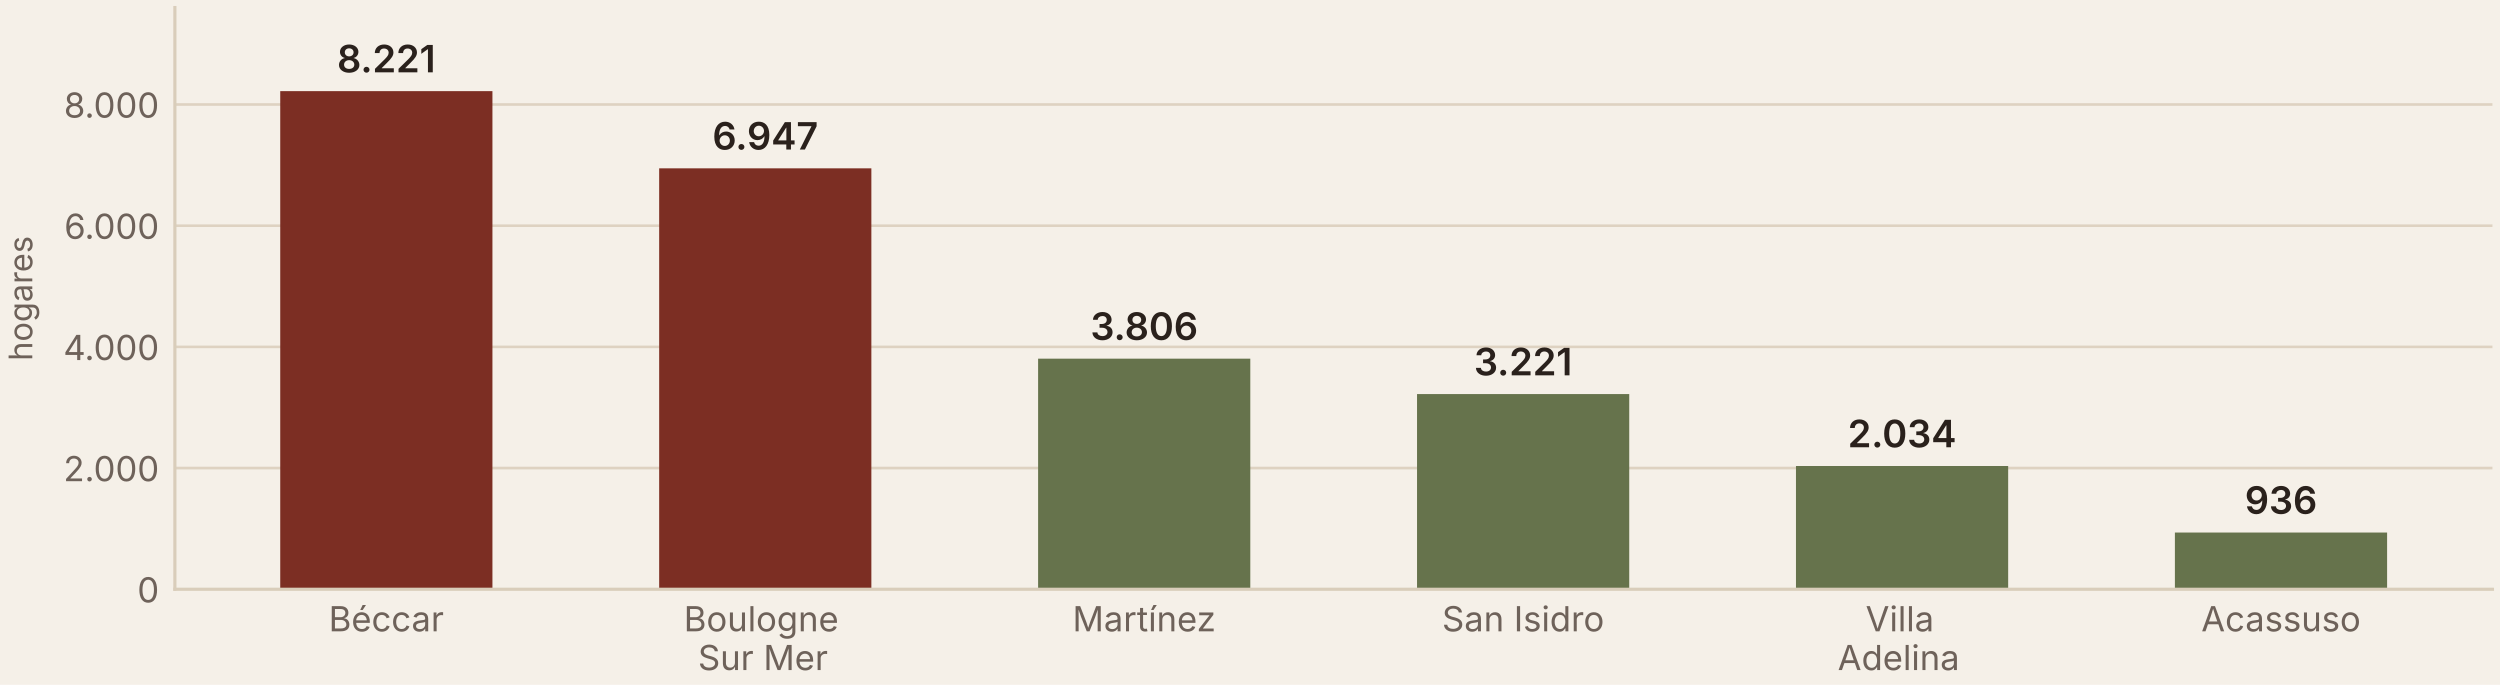
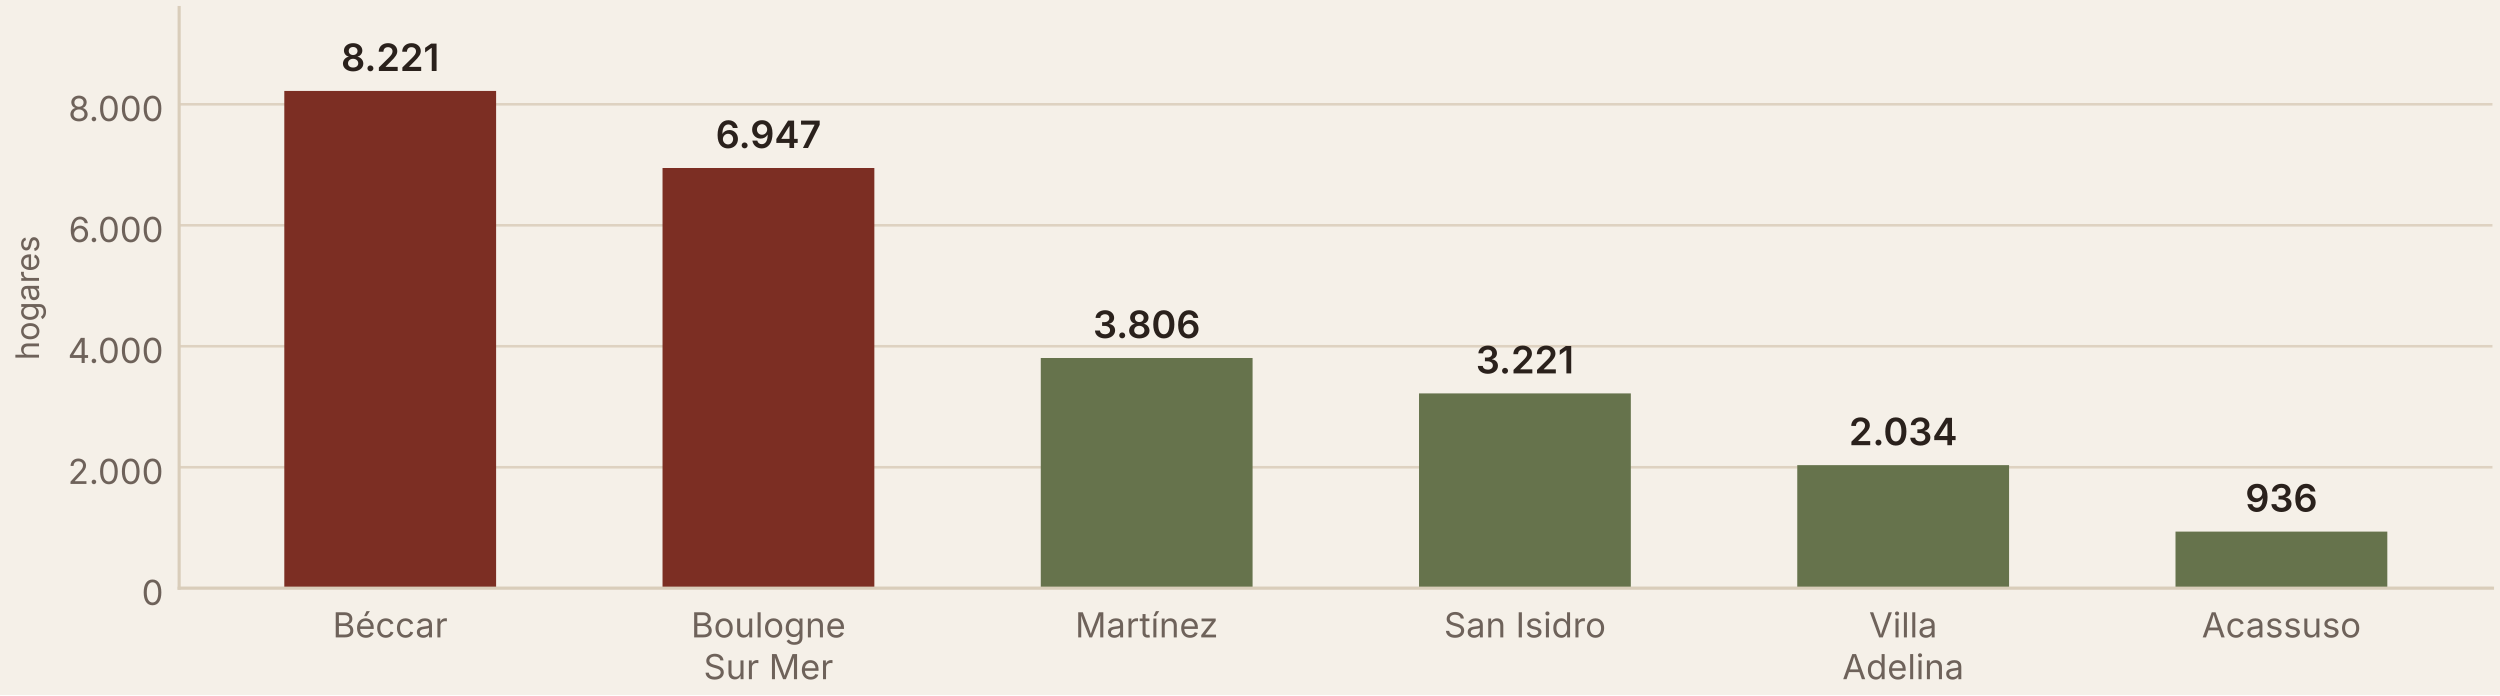
- <svg xmlns="http://www.w3.org/2000/svg" width="476.525pt" height="130.538pt" viewBox="0 0 476.525 130.538" version="1.1">
+ <svg xmlns="http://www.w3.org/2000/svg" width="477.399pt" height="132.731pt" viewBox="0 0 477.399 132.731" version="1.1">
  <defs>
    <style type="text/css">*{stroke-linejoin: round; stroke-linecap: butt}</style>
  </defs>
  <g id="figure_1">
    <g id="patch_1">
-       <path d="M 0 130.538  L 476.525 130.538  L 476.525 0  L 0 0  z " style="fill: #f5f0e8" />
+       <path d="M 0 132.731  L 477.399 132.731  L 477.399 0  L 0 0  z " style="fill: #f5f0e8" />
    </g>
    <g id="axes_1">
      <g id="patch_2">
-         <path d="M 33.335 112.32  L 475.085 112.32  L 475.085 1.44  L 33.335 1.44  z " style="fill: #f5f0e8" />
+         <path d="M 34.209 112.32  L 475.959 112.32  L 475.959 1.44  L 34.209 1.44  z " style="fill: #f5f0e8" />
      </g>
      <g id="matplotlib.axis_1">
        <g id="xtick_1">
          <g id="line2d_1" />
          <g id="text_1">
-             <text style="font-size: 6.6px; font-family: 'Inter'; text-anchor: middle; fill: #6e625a" x="73.639" y="120.335" transform="rotate(-0 73.63855 120.335)">Béccar</text>
+             <text style="font-size: 6.6px; font-family: 'Inter'; text-anchor: middle; fill: #6e625a" x="74.513" y="121.714" transform="rotate(-0 74.51287 121.7138)">Béccar</text>
          </g>
        </g>
        <g id="xtick_2">
          <g id="line2d_2" />
          <g id="text_2">
-             <text style="font-size: 6.6px; font-family: 'Inter'; fill: #6e625a" transform="translate(130.3396 120.335)">Boulogne</text>
-             <text style="font-size: 6.6px; font-family: 'Inter'; fill: #6e625a" transform="translate(133.041 127.7255)">Sur Mer</text>
+             <text style="font-size: 6.6px; font-family: 'Inter'; fill: #6e625a" transform="translate(131.9765 121.7138)">Boulogne</text>
+             <text style="font-size: 6.6px; font-family: 'Inter'; fill: #6e625a" transform="translate(134.3561 129.6995)">Sur Mer</text>
          </g>
        </g>
        <g id="xtick_3">
          <g id="line2d_3" />
          <g id="text_3">
-             <text style="font-size: 6.6px; font-family: 'Inter'; text-anchor: middle; fill: #6e625a" x="218.096" y="120.335" transform="rotate(-0 218.0957 120.335)">Martínez</text>
+             <text style="font-size: 6.6px; font-family: 'Inter'; text-anchor: middle; fill: #6e625a" x="218.97" y="121.714" transform="rotate(-0 218.97 121.7138)">Martínez</text>
          </g>
        </g>
        <g id="xtick_4">
          <g id="line2d_4" />
          <g id="text_4">
-             <text style="font-size: 6.6px; font-family: 'Inter'; text-anchor: middle; fill: #6e625a" x="290.324" y="120.335" transform="rotate(-0 290.3243 120.335)">San Isidro</text>
+             <text style="font-size: 6.6px; font-family: 'Inter'; text-anchor: middle; fill: #6e625a" x="291.199" y="121.714" transform="rotate(-0 291.1986 121.7138)">San Isidro</text>
          </g>
        </g>
        <g id="xtick_5">
          <g id="line2d_5" />
          <g id="text_5">
-             <text style="font-size: 6.6px; font-family: 'Inter'; fill: #6e625a" transform="translate(355.5971 120.335)">Villa</text>
-             <text style="font-size: 6.6px; font-family: 'Inter'; fill: #6e625a" transform="translate(350.2805 127.7255)">Adelina</text>
+             <text style="font-size: 6.6px; font-family: 'Inter'; fill: #6e625a" transform="translate(356.8994 121.7138)">Villa</text>
+             <text style="font-size: 6.6px; font-family: 'Inter'; fill: #6e625a" transform="translate(351.8045 129.6995)">Adelina</text>
          </g>
        </g>
        <g id="xtick_6">
          <g id="line2d_6" />
          <g id="text_6">
-             <text style="font-size: 6.6px; font-family: 'Inter'; text-anchor: middle; fill: #6e625a" x="434.781" y="120.335" transform="rotate(-0 434.7815 120.335)">Acassuso</text>
+             <text style="font-size: 6.6px; font-family: 'Inter'; text-anchor: middle; fill: #6e625a" x="435.656" y="121.714" transform="rotate(-0 435.6558 121.7138)">Acassuso</text>
          </g>
        </g>
      </g>
      <g id="matplotlib.axis_2">
        <g id="ytick_1">
          <g id="line2d_7">
-             <path d="M 33.335 112.32  L 475.085 112.32  " clip-path="url(#p1854fbfebb)" style="fill: none; stroke: #d9cdba; stroke-opacity: 0.85; stroke-width: 0.5; stroke-linecap: square" />
+             <path d="M 34.209 112.32  L 475.959 112.32  " clip-path="url(#p8523acf374)" style="fill: none; stroke: #d9cdba; stroke-opacity: 0.85; stroke-width: 0.5; stroke-linecap: square" />
          </g>
          <g id="line2d_8" />
          <g id="text_7">
-             <text style="font-size: 6.6px; font-family: 'Inter'; text-anchor: end; fill: #6e625a" x="30.335" y="114.827" transform="rotate(-0 30.335 114.8275)">0</text>
+             <text style="font-size: 6.6px; font-family: 'Inter'; text-anchor: end; fill: #6e625a" x="31.209" y="115.517" transform="rotate(-0 31.20932 115.5169)">0</text>
          </g>
        </g>
        <g id="ytick_2">
          <g id="line2d_9">
-             <path d="M 33.335 89.22  L 475.085 89.22  " clip-path="url(#p1854fbfebb)" style="fill: none; stroke: #d9cdba; stroke-opacity: 0.85; stroke-width: 0.5; stroke-linecap: square" />
+             <path d="M 34.209 89.22  L 475.959 89.22  " clip-path="url(#p8523acf374)" style="fill: none; stroke: #d9cdba; stroke-opacity: 0.85; stroke-width: 0.5; stroke-linecap: square" />
          </g>
          <g id="line2d_10" />
          <g id="text_8">
-             <text style="font-size: 6.6px; font-family: 'Inter'; text-anchor: end; fill: #6e625a" x="30.335" y="91.727" transform="rotate(-0 30.335 91.72748)">2.000</text>
+             <text style="font-size: 6.6px; font-family: 'Inter'; text-anchor: end; fill: #6e625a" x="31.209" y="92.417" transform="rotate(-0 31.20932 92.41688)">2.000</text>
          </g>
        </g>
        <g id="ytick_3">
          <g id="line2d_11">
-             <path d="M 33.335 66.12  L 475.085 66.12  " clip-path="url(#p1854fbfebb)" style="fill: none; stroke: #d9cdba; stroke-opacity: 0.85; stroke-width: 0.5; stroke-linecap: square" />
+             <path d="M 34.209 66.12  L 475.959 66.12  " clip-path="url(#p8523acf374)" style="fill: none; stroke: #d9cdba; stroke-opacity: 0.85; stroke-width: 0.5; stroke-linecap: square" />
          </g>
          <g id="line2d_12" />
          <g id="text_9">
-             <text style="font-size: 6.6px; font-family: 'Inter'; text-anchor: end; fill: #6e625a" x="30.335" y="68.627" transform="rotate(-0 30.335 68.62748)">4.000</text>
+             <text style="font-size: 6.6px; font-family: 'Inter'; text-anchor: end; fill: #6e625a" x="31.209" y="69.317" transform="rotate(-0 31.20932 69.31687)">4.000</text>
          </g>
        </g>
        <g id="ytick_4">
          <g id="line2d_13">
-             <path d="M 33.335 43.02  L 475.085 43.02  " clip-path="url(#p1854fbfebb)" style="fill: none; stroke: #d9cdba; stroke-opacity: 0.85; stroke-width: 0.5; stroke-linecap: square" />
+             <path d="M 34.209 43.02  L 475.959 43.02  " clip-path="url(#p8523acf374)" style="fill: none; stroke: #d9cdba; stroke-opacity: 0.85; stroke-width: 0.5; stroke-linecap: square" />
          </g>
          <g id="line2d_14" />
          <g id="text_10">
-             <text style="font-size: 6.6px; font-family: 'Inter'; text-anchor: end; fill: #6e625a" x="30.335" y="45.527" transform="rotate(-0 30.335 45.52748)">6.000</text>
+             <text style="font-size: 6.6px; font-family: 'Inter'; text-anchor: end; fill: #6e625a" x="31.209" y="46.217" transform="rotate(-0 31.20932 46.21688)">6.000</text>
          </g>
        </g>
        <g id="ytick_5">
          <g id="line2d_15">
-             <path d="M 33.335 19.92  L 475.085 19.92  " clip-path="url(#p1854fbfebb)" style="fill: none; stroke: #d9cdba; stroke-opacity: 0.85; stroke-width: 0.5; stroke-linecap: square" />
+             <path d="M 34.209 19.92  L 475.959 19.92  " clip-path="url(#p8523acf374)" style="fill: none; stroke: #d9cdba; stroke-opacity: 0.85; stroke-width: 0.5; stroke-linecap: square" />
          </g>
          <g id="line2d_16" />
          <g id="text_11">
-             <text style="font-size: 6.6px; font-family: 'Inter'; text-anchor: end; fill: #6e625a" x="30.335" y="22.427" transform="rotate(-0 30.335 22.42748)">8.000</text>
+             <text style="font-size: 6.6px; font-family: 'Inter'; text-anchor: end; fill: #6e625a" x="31.209" y="23.117" transform="rotate(-0 31.20932 23.11688)">8.000</text>
          </g>
        </g>
        <g id="text_12">
-           <text style="font-size: 6.2px; font-family: 'Inter'; text-anchor: middle; fill: #6e625a" x="6.151" y="56.88" transform="rotate(-90 6.151031 56.88)">hogares</text>
+           <text style="font-size: 6.2px; font-family: 'Inter'; text-anchor: middle; fill: #6e625a" x="7.446" y="56.88" transform="rotate(-90 7.44625 56.88)">hogares</text>
        </g>
      </g>
      <g id="patch_3">
-         <path d="M 53.415 112.32  L 93.863 112.32  L 93.863 17.367  L 53.415 17.367  z " clip-path="url(#p1854fbfebb)" style="fill: #7c2e23" />
+         <path d="M 54.289 112.32  L 94.737 112.32  L 94.737 17.367  L 54.289 17.367  z " clip-path="url(#p8523acf374)" style="fill: #7c2e23" />
      </g>
      <g id="patch_4">
-         <path d="M 125.643 112.32  L 166.091 112.32  L 166.091 32.082  L 125.643 32.082  z " clip-path="url(#p1854fbfebb)" style="fill: #7c2e23" />
+         <path d="M 126.517 112.32  L 166.965 112.32  L 166.965 32.082  L 126.517 32.082  z " clip-path="url(#p8523acf374)" style="fill: #7c2e23" />
      </g>
      <g id="patch_5">
-         <path d="M 197.872 112.32  L 238.32 112.32  L 238.32 68.361  L 197.872 68.361  z " clip-path="url(#p1854fbfebb)" style="fill: #66734c" />
+         <path d="M 198.746 112.32  L 239.194 112.32  L 239.194 68.361  L 198.746 68.361  z " clip-path="url(#p8523acf374)" style="fill: #66734c" />
      </g>
      <g id="patch_6">
-         <path d="M 270.1 112.32  L 310.548 112.32  L 310.548 75.117  L 270.1 75.117  z " clip-path="url(#p1854fbfebb)" style="fill: #66734c" />
+         <path d="M 270.975 112.32  L 311.423 112.32  L 311.423 75.117  L 270.975 75.117  z " clip-path="url(#p8523acf374)" style="fill: #66734c" />
      </g>
      <g id="patch_7">
-         <path d="M 342.329 112.32  L 382.777 112.32  L 382.777 88.827  L 342.329 88.827  z " clip-path="url(#p1854fbfebb)" style="fill: #66734c" />
+         <path d="M 343.203 112.32  L 383.651 112.32  L 383.651 88.827  L 343.203 88.827  z " clip-path="url(#p8523acf374)" style="fill: #66734c" />
      </g>
      <g id="patch_8">
-         <path d="M 414.557 112.32  L 455.005 112.32  L 455.005 101.509  L 414.557 101.509  z " clip-path="url(#p1854fbfebb)" style="fill: #66734c" />
+         <path d="M 415.432 112.32  L 455.88 112.32  L 455.88 101.509  L 415.432 101.509  z " clip-path="url(#p8523acf374)" style="fill: #66734c" />
      </g>
      <g id="patch_9">
-         <path d="M 33.335 112.32  L 33.335 1.44  " style="fill: none; stroke: #d9cdba; stroke-width: 0.6; stroke-linejoin: miter; stroke-linecap: square" />
+         <path d="M 34.209 112.32  L 34.209 1.44  " style="fill: none; stroke: #d9cdba; stroke-width: 0.6; stroke-linejoin: miter; stroke-linecap: square" />
      </g>
      <g id="patch_10">
-         <path d="M 33.335 112.32  L 475.085 112.32  " style="fill: none; stroke: #d9cdba; stroke-width: 0.6; stroke-linejoin: miter; stroke-linecap: square" />
+         <path d="M 34.209 112.32  L 475.959 112.32  " style="fill: none; stroke: #d9cdba; stroke-width: 0.6; stroke-linejoin: miter; stroke-linecap: square" />
      </g>
      <g id="text_13">
-         <text style="font-weight: 600; font-size: 7.2px; font-family: 'Inter'; text-anchor: middle; fill: #2a211c" x="73.639" y="13.791" transform="rotate(-0 73.63855 13.79107)">8.221</text>
+         <text style="font-weight: 600; font-size: 7.2px; font-family: 'Inter'; text-anchor: middle; fill: #2a211c" x="74.513" y="13.552" transform="rotate(-0 74.51287 13.55173)">8.221</text>
      </g>
      <g id="text_14">
-         <text style="font-weight: 600; font-size: 7.2px; font-family: 'Inter'; text-anchor: middle; fill: #2a211c" x="145.867" y="28.506" transform="rotate(-0 145.8671 28.50577)">6.947</text>
+         <text style="font-weight: 600; font-size: 7.2px; font-family: 'Inter'; text-anchor: middle; fill: #2a211c" x="146.741" y="28.266" transform="rotate(-0 146.7414 28.26643)">6.947</text>
      </g>
      <g id="text_15">
-         <text style="font-weight: 600; font-size: 7.2px; font-family: 'Inter'; text-anchor: middle; fill: #2a211c" x="218.096" y="64.784" transform="rotate(-0 218.0957 64.78432)">3.806</text>
+         <text style="font-weight: 600; font-size: 7.2px; font-family: 'Inter'; text-anchor: middle; fill: #2a211c" x="218.97" y="64.545" transform="rotate(-0 218.97 64.54498)">3.806</text>
      </g>
      <g id="text_16">
-         <text style="font-weight: 600; font-size: 7.2px; font-family: 'Inter'; text-anchor: middle; fill: #2a211c" x="290.324" y="71.541" transform="rotate(-0 290.3243 71.54108)">3.221</text>
+         <text style="font-weight: 600; font-size: 7.2px; font-family: 'Inter'; text-anchor: middle; fill: #2a211c" x="291.199" y="71.302" transform="rotate(-0 291.1986 71.30173)">3.221</text>
      </g>
      <g id="text_17">
-         <text style="font-weight: 600; font-size: 7.2px; font-family: 'Inter'; text-anchor: middle; fill: #2a211c" x="362.553" y="85.251" transform="rotate(-0 362.5529 85.25092)">2.034</text>
+         <text style="font-weight: 600; font-size: 7.2px; font-family: 'Inter'; text-anchor: middle; fill: #2a211c" x="363.427" y="85.012" transform="rotate(-0 363.4272 85.01158)">2.034</text>
      </g>
      <g id="text_18">
-         <text style="font-weight: 600; font-size: 7.2px; font-family: 'Inter'; text-anchor: middle; fill: #2a211c" x="434.781" y="97.933" transform="rotate(-0 434.7815 97.93282)">936</text>
+         <text style="font-weight: 600; font-size: 7.2px; font-family: 'Inter'; text-anchor: middle; fill: #2a211c" x="435.656" y="97.693" transform="rotate(-0 435.6558 97.69348)">936</text>
      </g>
    </g>
  </g>
  <defs>
-     <clipPath id="p1854fbfebb">
-       <rect x="33.335" y="1.44" width="441.75" height="110.88" />
+     <clipPath id="p8523acf374">
+       <rect x="34.209" y="1.44" width="441.75" height="110.88" />
    </clipPath>
  </defs>
</svg>
